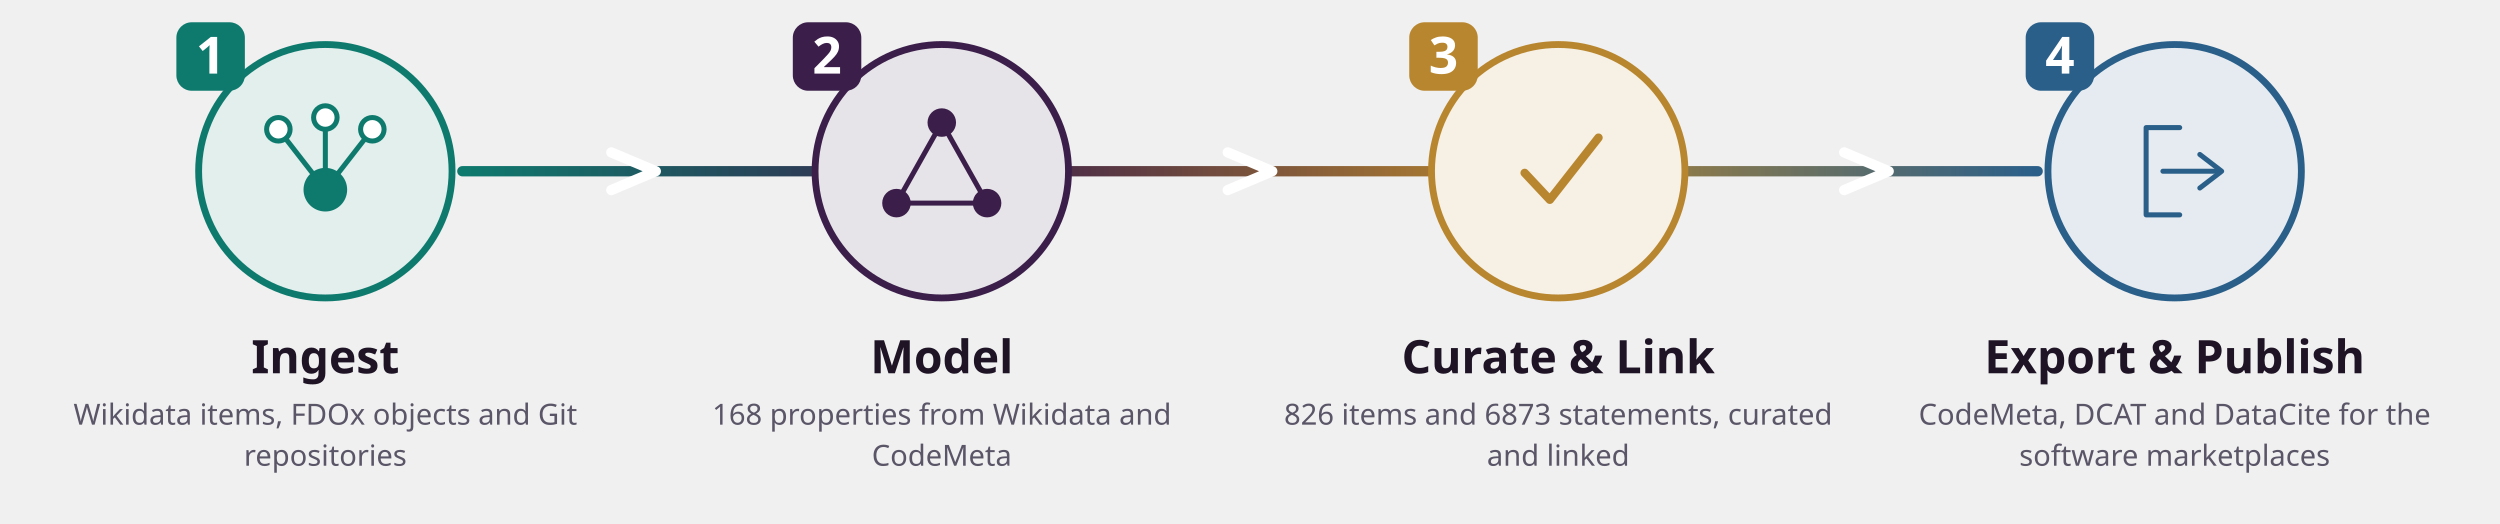
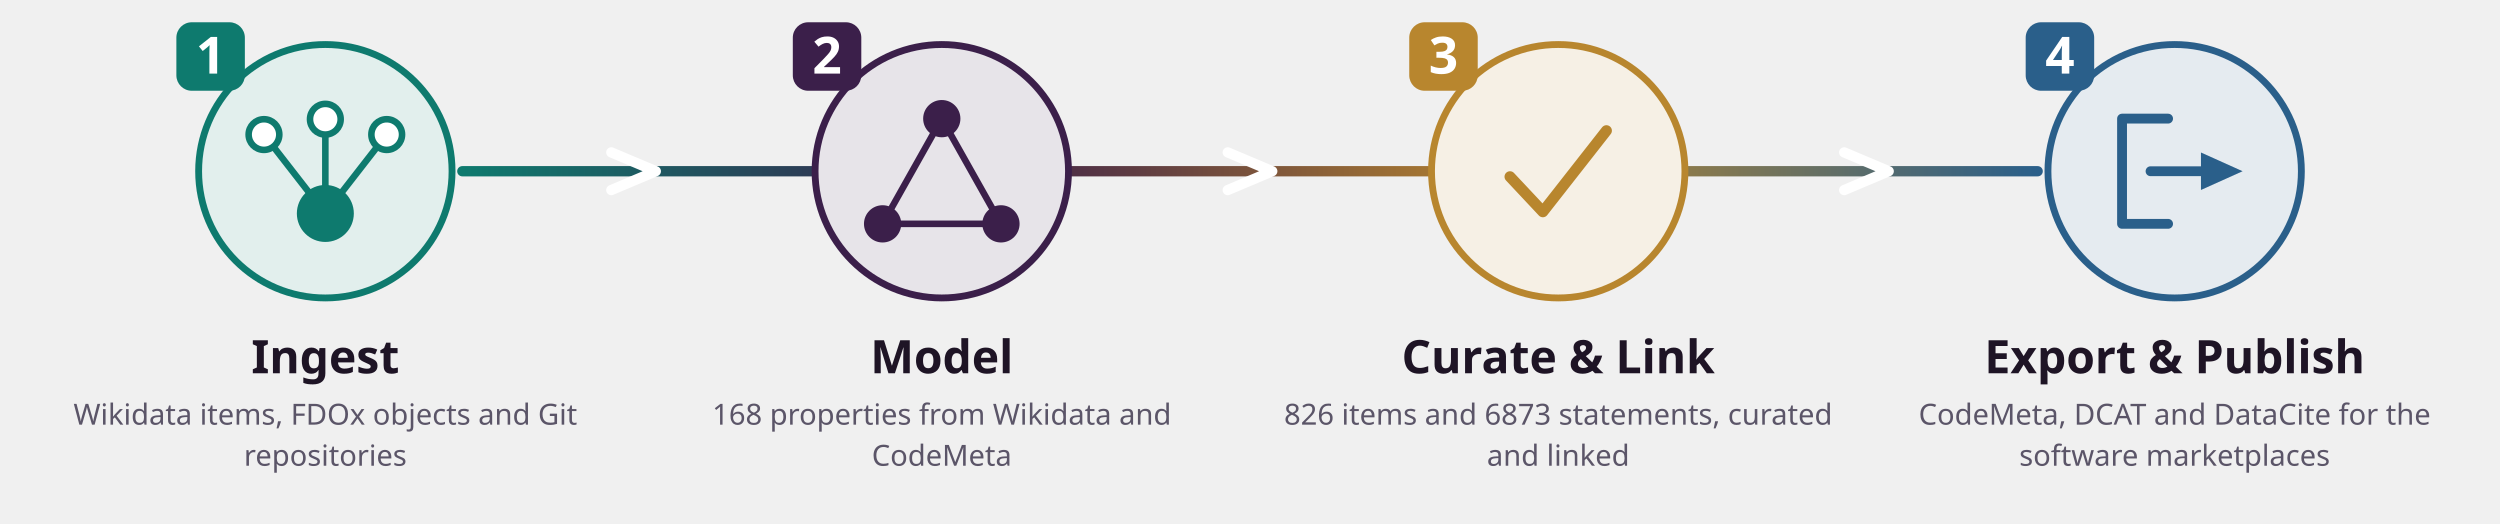
<svg xmlns="http://www.w3.org/2000/svg" width="1460" height="306" viewBox="0 0 1460 306">
  <style>@font-face { font-family: "Fira Sans"; src: url("../fonts/FiraSans-Regular.ttf"); font-weight: 400; } @font-face { font-family: "Fira Sans"; src: url("../fonts/FiraSans-Bold.ttf"); font-weight: 700; }</style>
  <g transform="translate(10,47)">
    <defs>
      <linearGradient id="steps" gradientUnits="userSpaceOnUse" x1="260" y1="53" x2="1180" y2="53">
        <stop offset="0%" stop-color="#0E7A6E" />
        <stop offset="33%" stop-color="#3B1F4A" />
        <stop offset="67%" stop-color="#B8862E" />
        <stop offset="100%" stop-color="#2A5F8A" />
      </linearGradient>
    </defs>
    <path d="M260,53 L1180,53" stroke="url(#steps)" stroke-width="6" stroke-linecap="round" fill="none" />
    <path d="M347,42 L373,53 L347,64" fill="none" stroke="#ffffff" stroke-width="6" stroke-linejoin="round" stroke-linecap="round" />
    <path d="M707,42 L733,53 L707,64" fill="none" stroke="#ffffff" stroke-width="6" stroke-linejoin="round" stroke-linecap="round" />
    <path d="M1067,42 L1093,53 L1067,64" fill="none" stroke="#ffffff" stroke-width="6" stroke-linejoin="round" stroke-linecap="round" />
    <circle cx="180" cy="53" r="74" fill="#E2EFED" stroke="#0E7A6E" stroke-width="4" />
-     <g transform="translate(180,53) scale(0.49)">
+     <g transform="translate(180,63.58) scale(0.64)">
      <line x1="-56" y1="-50" x2="0" y2="22" stroke="#0E7A6E" stroke-width="6" stroke-linecap="round" />
      <line x1="0" y1="-64" x2="0" y2="22" stroke="#0E7A6E" stroke-width="6" stroke-linecap="round" />
      <line x1="56" y1="-50" x2="0" y2="22" stroke="#0E7A6E" stroke-width="6" stroke-linecap="round" />
      <circle cx="-56" cy="-50" r="14" fill="white" stroke="#0E7A6E" stroke-width="6" />
      <circle cx="0" cy="-64" r="14" fill="white" stroke="#0E7A6E" stroke-width="6" />
      <circle cx="56" cy="-50" r="14" fill="white" stroke="#0E7A6E" stroke-width="6" />
      <circle cx="0" cy="22" r="26" fill="#0E7A6E" />
    </g>
    <rect x="93" y="-34" width="40" height="40" rx="9" fill="#0E7A6E" />
    <text x="113" y="-4" font-family="Fira Sans, sans-serif" font-size="30" font-weight="700" fill="#ffffff" text-anchor="middle">1</text>
    <text x="180" y="171" font-family="Fira Sans, sans-serif" font-size="27" font-weight="700" fill="#1E1425" text-anchor="middle">Ingest</text>
    <text x="180" y="201" font-family="Fira Sans, sans-serif" font-size="17" fill="#5B5568" text-anchor="middle">Wikidata items, FDOx objects and Git</text>
    <text x="180" y="225" font-family="Fira Sans, sans-serif" font-size="17" fill="#5B5568" text-anchor="middle">repositories</text>
    <circle cx="540" cy="53" r="74" fill="#E7E4E9" stroke="#3B1F4A" stroke-width="4" />
-     <g transform="translate(540,53) scale(0.49)">
+     <g transform="translate(540,59.41) scale(0.64)">
      <line x1="0" y1="-58" x2="54" y2="38" stroke="#3B1F4A" stroke-width="6" stroke-linecap="round" />
      <line x1="54" y1="38" x2="-54" y2="38" stroke="#3B1F4A" stroke-width="6" stroke-linecap="round" />
      <line x1="-54" y1="38" x2="0" y2="-58" stroke="#3B1F4A" stroke-width="6" stroke-linecap="round" />
      <circle cx="0" cy="-58" r="17" fill="#3B1F4A" />
      <circle cx="54" cy="38" r="17" fill="#3B1F4A" />
      <circle cx="-54" cy="38" r="17" fill="#3B1F4A" />
    </g>
    <rect x="453" y="-34" width="40" height="40" rx="9" fill="#3B1F4A" />
    <text x="473" y="-4" font-family="Fira Sans, sans-serif" font-size="30" font-weight="700" fill="#ffffff" text-anchor="middle">2</text>
    <text x="540" y="171" font-family="Fira Sans, sans-serif" font-size="27" font-weight="700" fill="#1E1425" text-anchor="middle">Model</text>
    <text x="540" y="201" font-family="Fira Sans, sans-serif" font-size="17" fill="#5B5568" text-anchor="middle">168 properties from Wikidata and</text>
    <text x="540" y="225" font-family="Fira Sans, sans-serif" font-size="17" fill="#5B5568" text-anchor="middle">CodeMeta</text>
    <circle cx="900" cy="53" r="74" fill="#F6F0E5" stroke="#B8862E" stroke-width="4" />
-     <g transform="translate(900,53) scale(0.49)">
+     <g transform="translate(897.43,54.92) scale(0.64)">
      <polyline points="-40,2 -10,34 48,-40" fill="none" stroke="#B8862E" stroke-width="10" stroke-linecap="round" stroke-linejoin="round" />
    </g>
    <rect x="813" y="-34" width="40" height="40" rx="9" fill="#B8862E" />
    <text x="833" y="-4" font-family="Fira Sans, sans-serif" font-size="30" font-weight="700" fill="#ffffff" text-anchor="middle">3</text>
    <text x="900" y="171" font-family="Fira Sans, sans-serif" font-size="27" font-weight="700" fill="#1E1425" text-anchor="middle">Curate &amp; Link</text>
    <text x="900" y="201" font-family="Fira Sans, sans-serif" font-size="17" fill="#5B5568" text-anchor="middle">826 items and 6873 statements, curated</text>
    <text x="900" y="225" font-family="Fira Sans, sans-serif" font-size="17" fill="#5B5568" text-anchor="middle">and linked</text>
    <circle cx="1260" cy="53" r="74" fill="#E5EBF0" stroke="#2A5F8A" stroke-width="4" />
-     <g transform="translate(1260,53) scale(0.49)">
-       <polyline points="6,-52 -34,-52 -34,52 6,52" fill="none" stroke="#2A5F8A" stroke-width="6" stroke-linecap="round" stroke-linejoin="round" />
-       <line x1="-14" y1="0" x2="52" y2="0" stroke="#2A5F8A" stroke-width="6" stroke-linecap="round" />
-       <polyline points="30,-20 56,0 30,20" fill="none" stroke="#2A5F8A" stroke-width="6" stroke-linecap="round" stroke-linejoin="round" />
+     <g transform="translate(1260,53) scale(0.64)">
+       <path d="M-6,-48 L-48,-48 L-48,48 L-6,48" fill="none" stroke="#2A5F8A" stroke-width="9" stroke-linecap="round" stroke-linejoin="round" />
+       <path d="M-22,0 L30,0" stroke="#2A5F8A" stroke-width="9" stroke-linecap="round" />
+       <path d="M62,0 L24,17.1 L24,-17.1 z" fill="#2A5F8A" />
    </g>
    <rect x="1173" y="-34" width="40" height="40" rx="9" fill="#2A5F8A" />
    <text x="1193" y="-4" font-family="Fira Sans, sans-serif" font-size="30" font-weight="700" fill="#ffffff" text-anchor="middle">4</text>
    <text x="1260" y="171" font-family="Fira Sans, sans-serif" font-size="27" font-weight="700" fill="#1E1425" text-anchor="middle">Export &amp; Publish</text>
    <text x="1260" y="201" font-family="Fira Sans, sans-serif" font-size="17" fill="#5B5568" text-anchor="middle">CodeMeta, DCAT and DataCite for the</text>
    <text x="1260" y="225" font-family="Fira Sans, sans-serif" font-size="17" fill="#5B5568" text-anchor="middle">software marketplaces</text>
  </g>
</svg>
